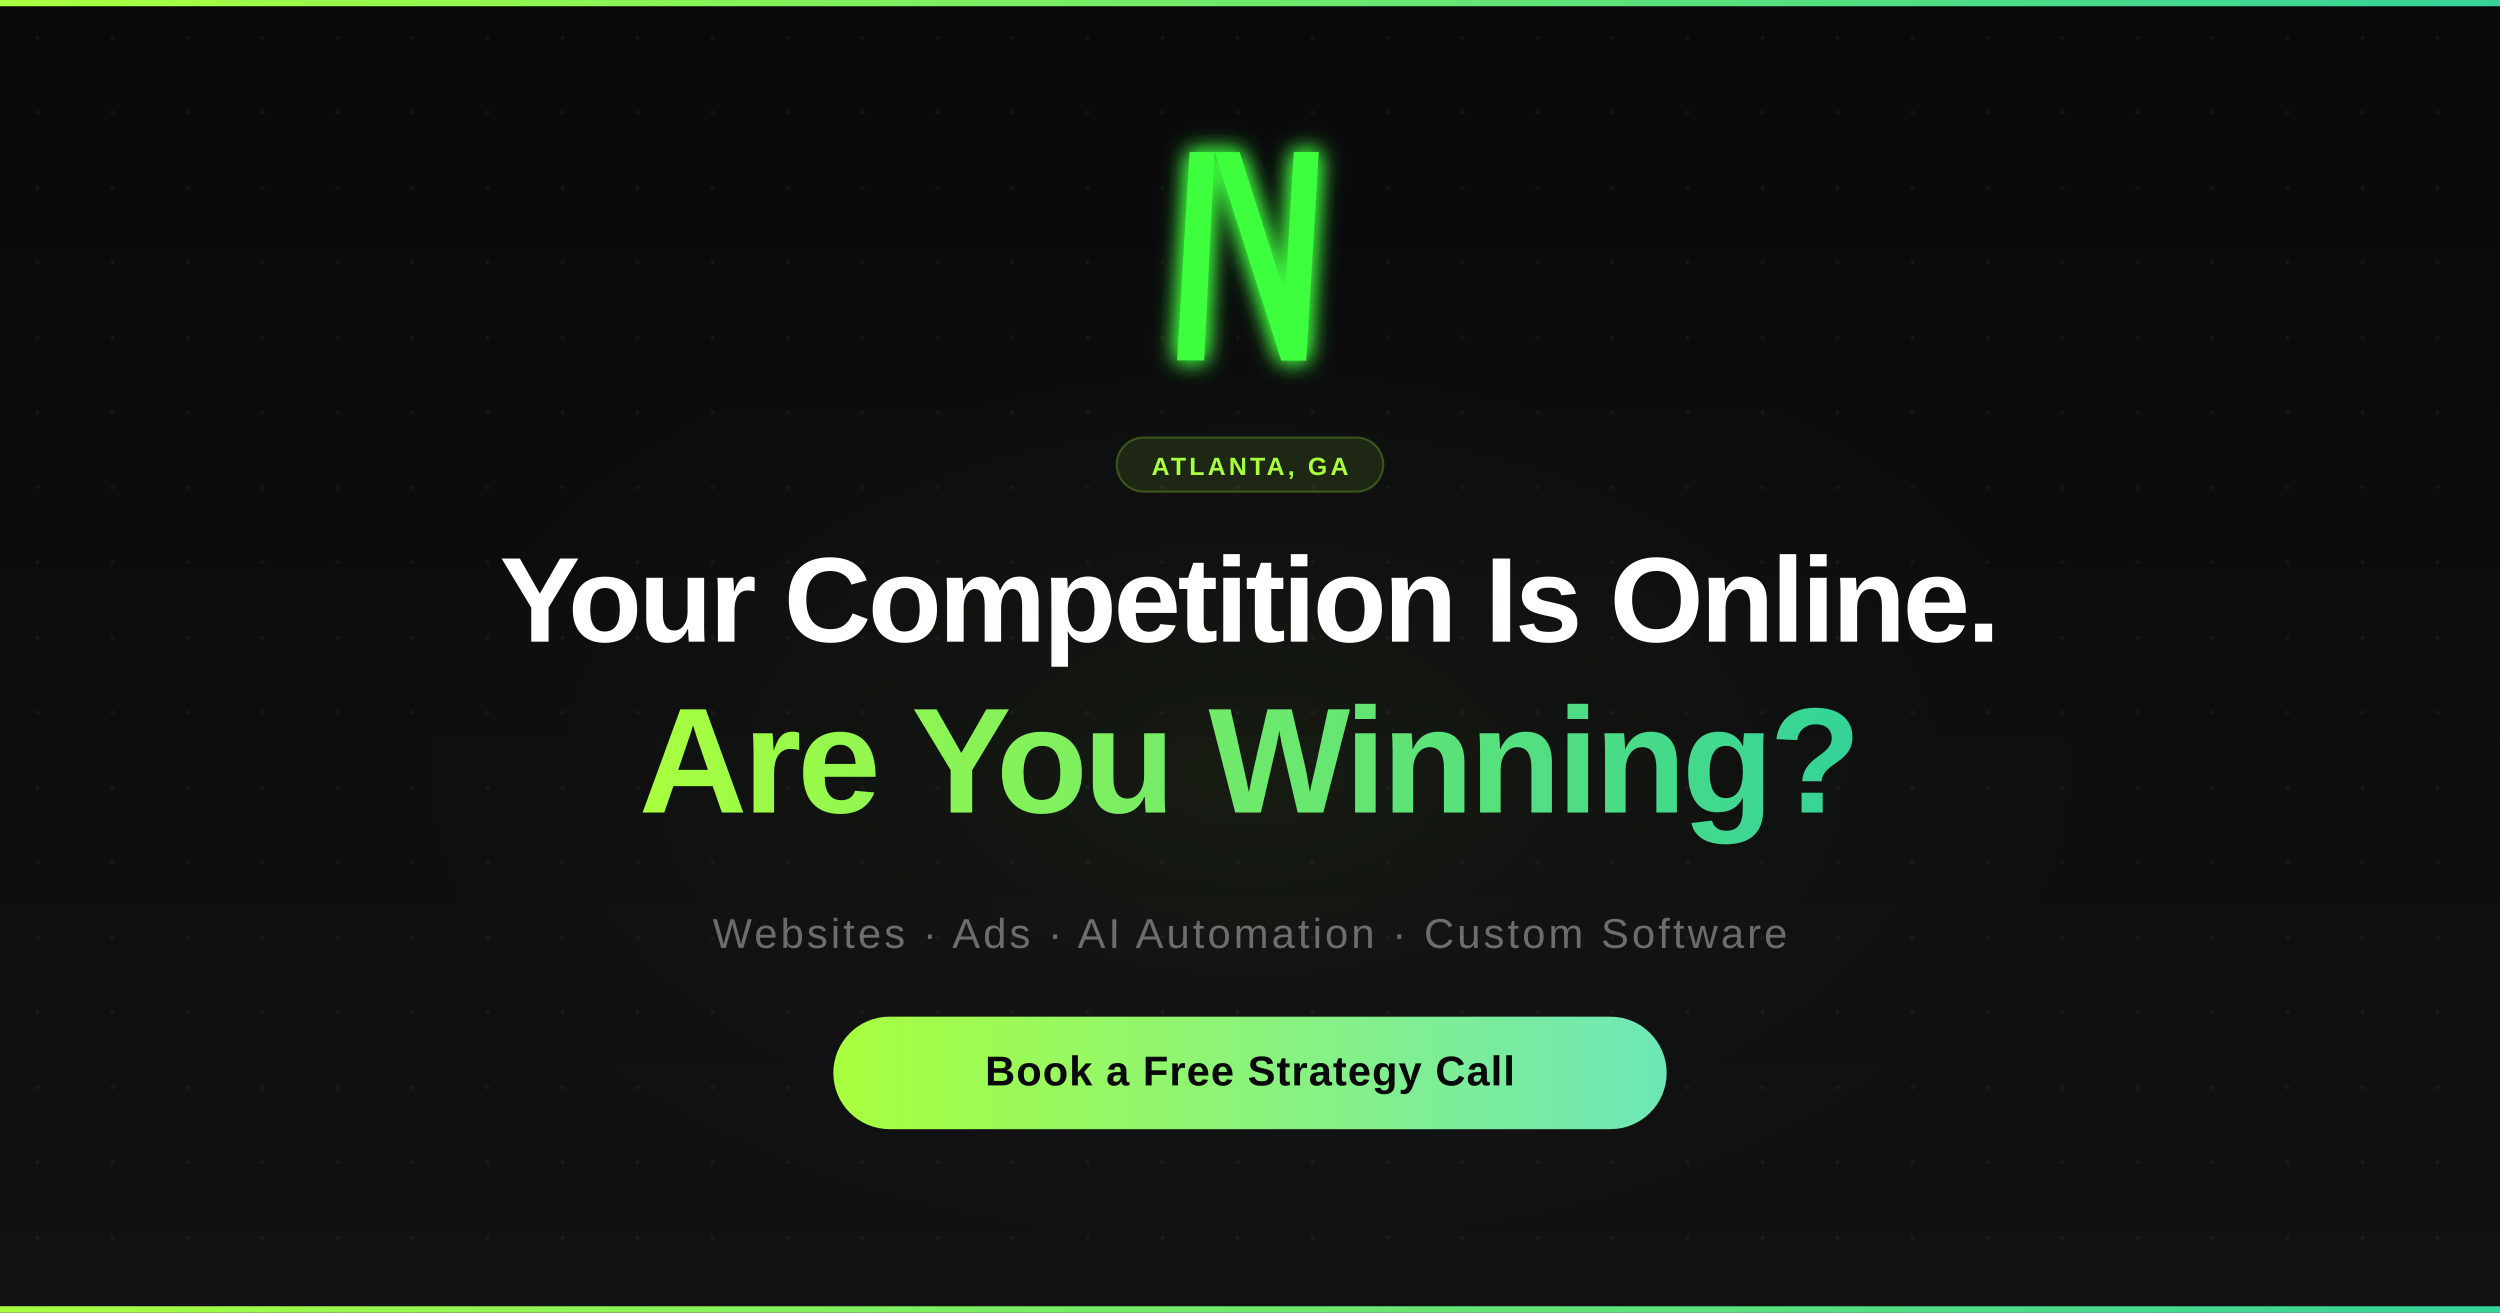
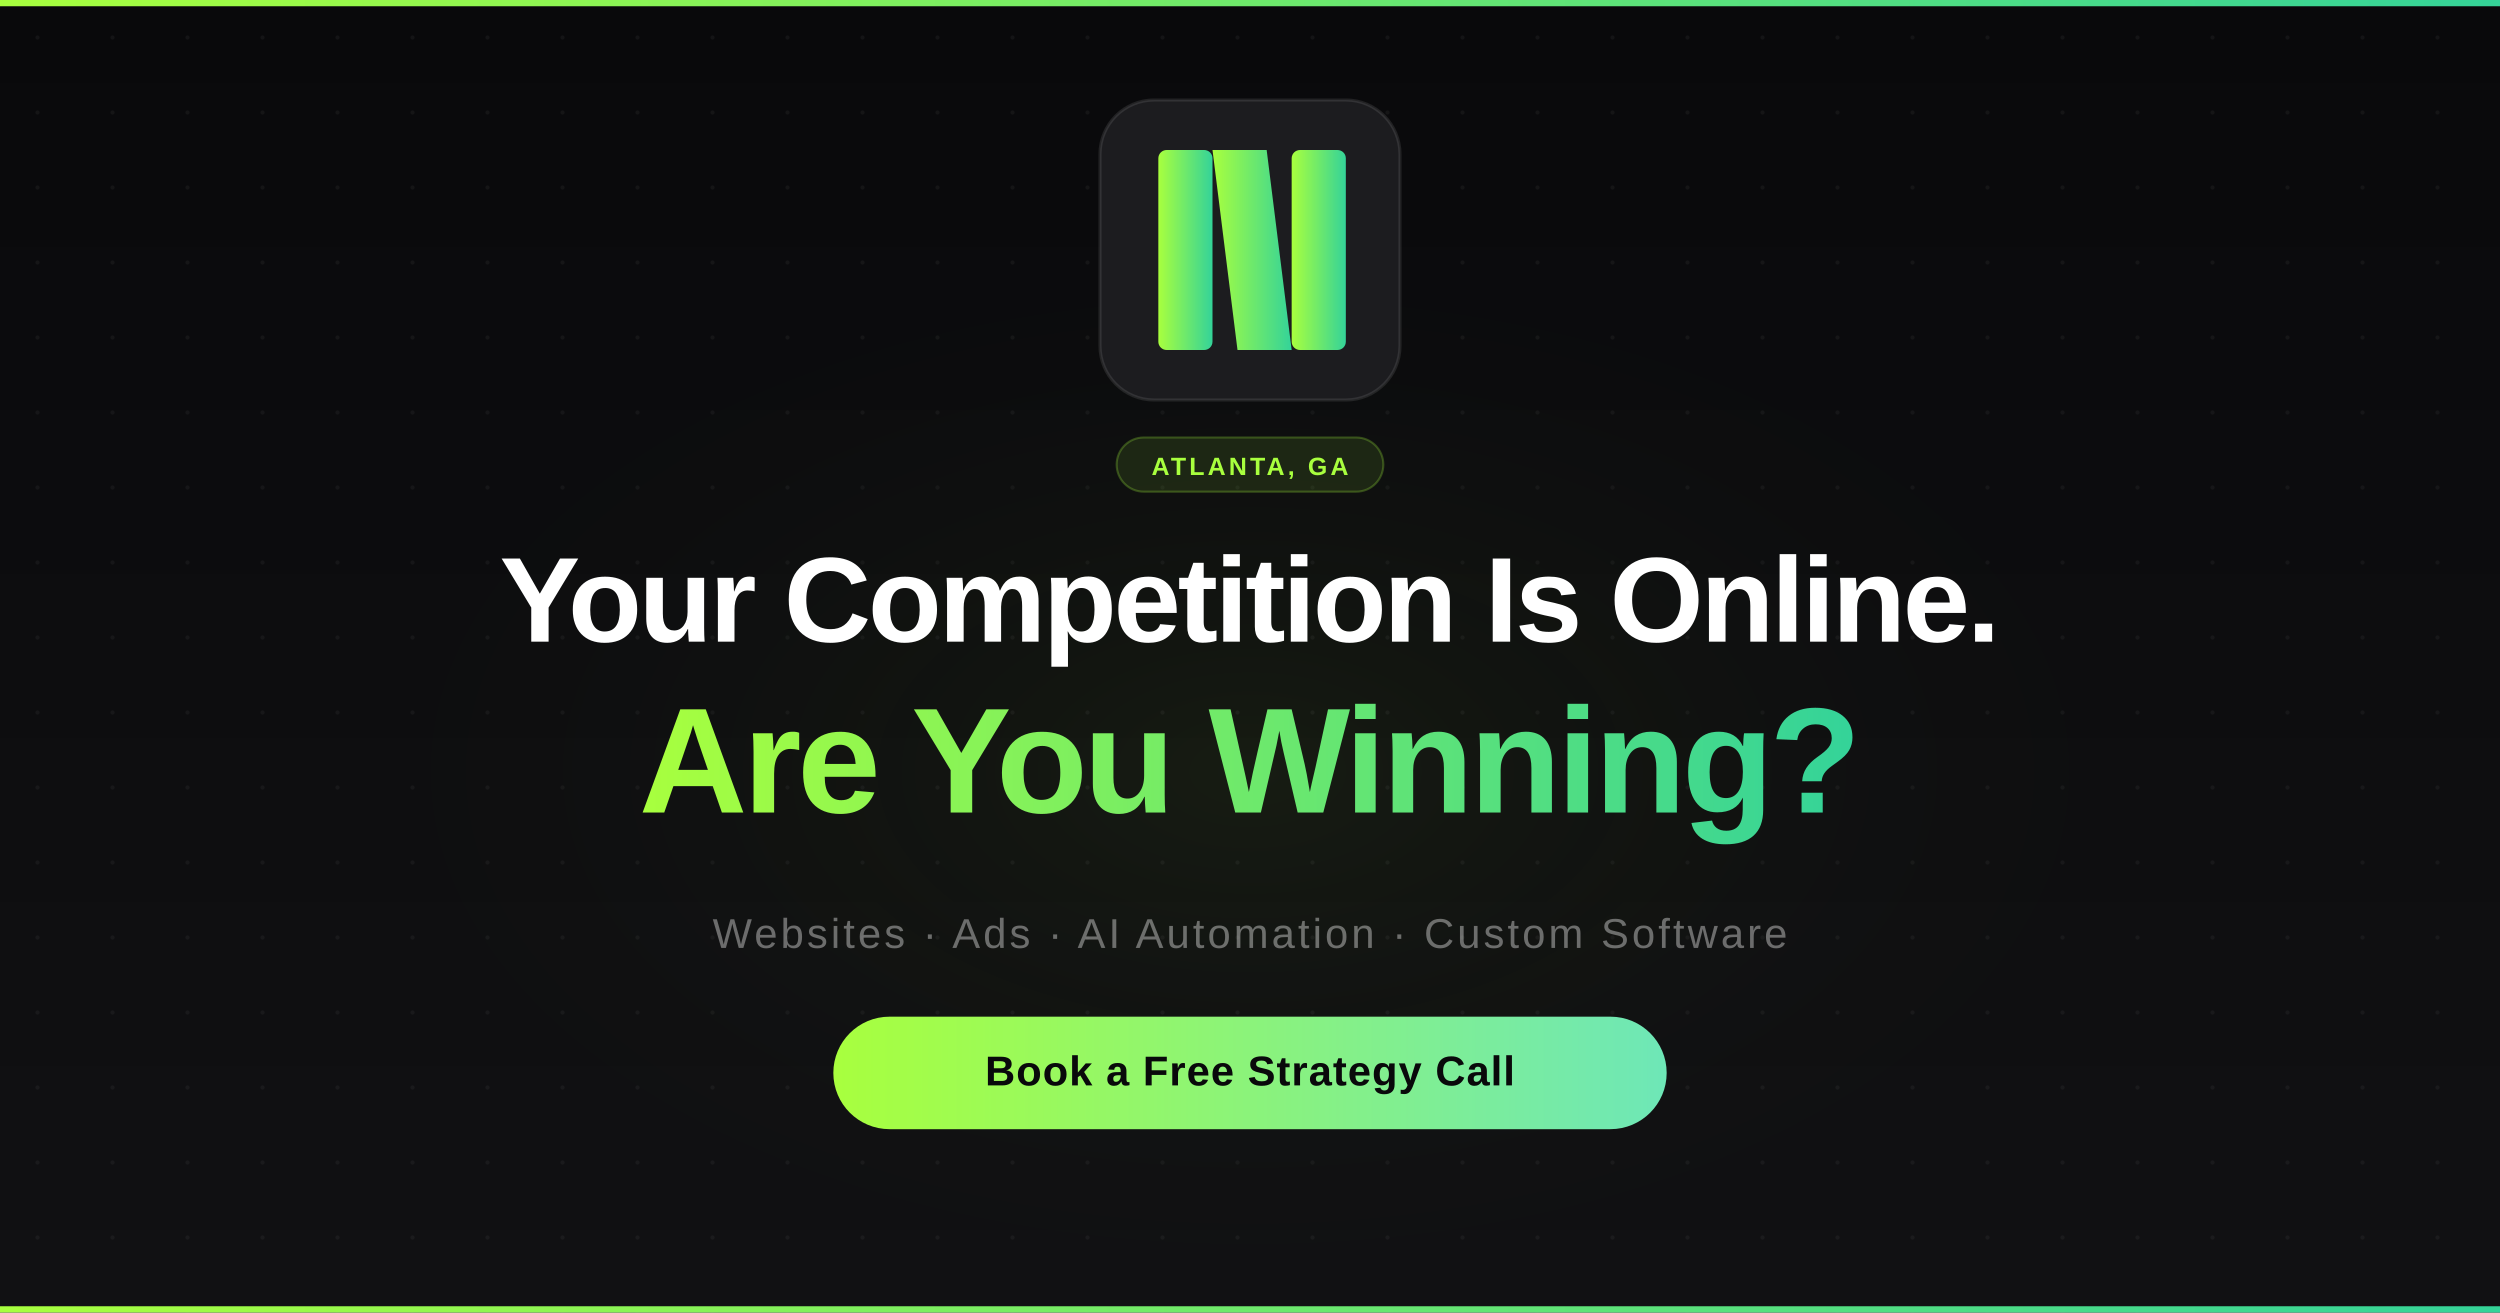
<svg xmlns="http://www.w3.org/2000/svg" viewBox="0 0 1200 630" width="1200" height="630">
  <defs>
    <linearGradient id="bg" x1="0" y1="0" x2="0" y2="1">
      <stop offset="0%" stop-color="#09090b" />
      <stop offset="100%" stop-color="#111113" />
    </linearGradient>
    <linearGradient id="logoG" x1="0" y1="0" x2="1" y2="0">
      <stop offset="0%" stop-color="#a8ff3e" />
      <stop offset="100%" stop-color="#34d399" />
    </linearGradient>
    <linearGradient id="ctaG" x1="0" y1="0" x2="1" y2="0">
      <stop offset="0%" stop-color="#a8ff3e" />
      <stop offset="100%" stop-color="#6ee7b7" />
    </linearGradient>
    <radialGradient id="glowLime" cx="50%" cy="105%" r="60%">
      <stop offset="0%" stop-color="#a8ff3e" stop-opacity="0.14" />
      <stop offset="50%" stop-color="#34d399" stop-opacity="0.06" />
      <stop offset="100%" stop-color="#09090b" stop-opacity="0" />
    </radialGradient>
    <radialGradient id="glowCenter" cx="50%" cy="55%" r="45%">
      <stop offset="0%" stop-color="#a8ff3e" stop-opacity="0.06" />
      <stop offset="100%" stop-color="#09090b" stop-opacity="0" />
    </radialGradient>
    <clipPath id="bgClip">
      <rect width="1200" height="630" />
    </clipPath>
-     <filter id="logoGlow" x="-35%" y="-35%" width="170%" height="170%">
-       <feGaussianBlur stdDeviation="5" result="blur1" />
-       <feGaussianBlur stdDeviation="2" result="blur2" />
-       <feMerge>
-         <feMergeNode in="blur1" />
-         <feMergeNode in="blur2" />
-         <feMergeNode in="SourceGraphic" />
-       </feMerge>
-     </filter>
  </defs>
  <rect width="1200" height="630" fill="url(#bg)" />
  <pattern id="dots" x="0" y="0" width="36" height="36" patternUnits="userSpaceOnUse">
    <circle cx="18" cy="18" r="1" fill="rgba(255,255,255,0.045)" />
  </pattern>
  <rect width="1200" height="630" fill="url(#dots)" />
  <ellipse cx="600" cy="760" rx="720" ry="420" fill="url(#glowLime)" clip-path="url(#bgClip)" />
  <ellipse cx="600" cy="340" rx="520" ry="300" fill="url(#glowCenter)" clip-path="url(#bgClip)" />
  <rect x="0" y="0" width="1200" height="3" fill="url(#logoG)" />
  <g transform="translate(528, 48)">
-     <g filter="url(#logoGlow)" fill="#3dff3d">
-       <polygon points="43,25 55,25 50,125 37,125" />
-       <polygon points="55,25 67,25 99,125 87,125" />
-       <polygon points="93,25 105,25 99,125 87,125" />
-     </g>
+     <rect width="144" height="144" rx="26" fill="#1c1c1f" stroke="rgba(255,255,255,0.1)" stroke-width="1.5" />
+     <rect x="28" y="24" width="26" height="96" rx="4" fill="url(#logoG)" />
+     <polygon points="54,24 80,24 92,120 66,120" fill="url(#logoG)" />
+     <rect x="92" y="24" width="26" height="96" rx="4" fill="url(#logoG)" />
  </g>
  <rect x="536" y="210" width="128" height="26" rx="13" fill="rgba(168,255,62,0.1)" stroke="rgba(168,255,62,0.25)" stroke-width="1" />
  <text x="600" y="228" font-family="Arial, Helvetica, sans-serif" font-weight="600" font-size="12" fill="#a8ff3e" text-anchor="middle" letter-spacing="1.5">ATLANTA, GA</text>
  <text x="600" y="308" font-family="'Arial Black', Impact, 'Helvetica Neue', Arial, sans-serif" font-weight="900" font-size="58" fill="white" text-anchor="middle" letter-spacing="-1.5">Your Competition Is Online.</text>
  <text x="600" y="390" font-family="'Arial Black', Impact, 'Helvetica Neue', Arial, sans-serif" font-weight="900" font-size="72" fill="url(#logoG)" text-anchor="middle" letter-spacing="-2">Are You Winning?</text>
  <text x="600" y="455" font-family="Arial, Helvetica, sans-serif" font-weight="400" font-size="20" fill="rgba(255,255,255,0.38)" text-anchor="middle" letter-spacing="1.5">Websites · Ads · AI Automation · Custom Software</text>
  <rect x="400" y="488" width="400" height="54" rx="27" fill="url(#ctaG)" />
  <text x="600" y="521" font-family="'Arial Black', 'Helvetica Neue', Arial, sans-serif" font-weight="900" font-size="20" fill="#09090b" text-anchor="middle" letter-spacing="0.5">Book a Free Strategy Call</text>
  <rect x="0" y="627" width="1200" height="3" fill="url(#logoG)" />
</svg>
